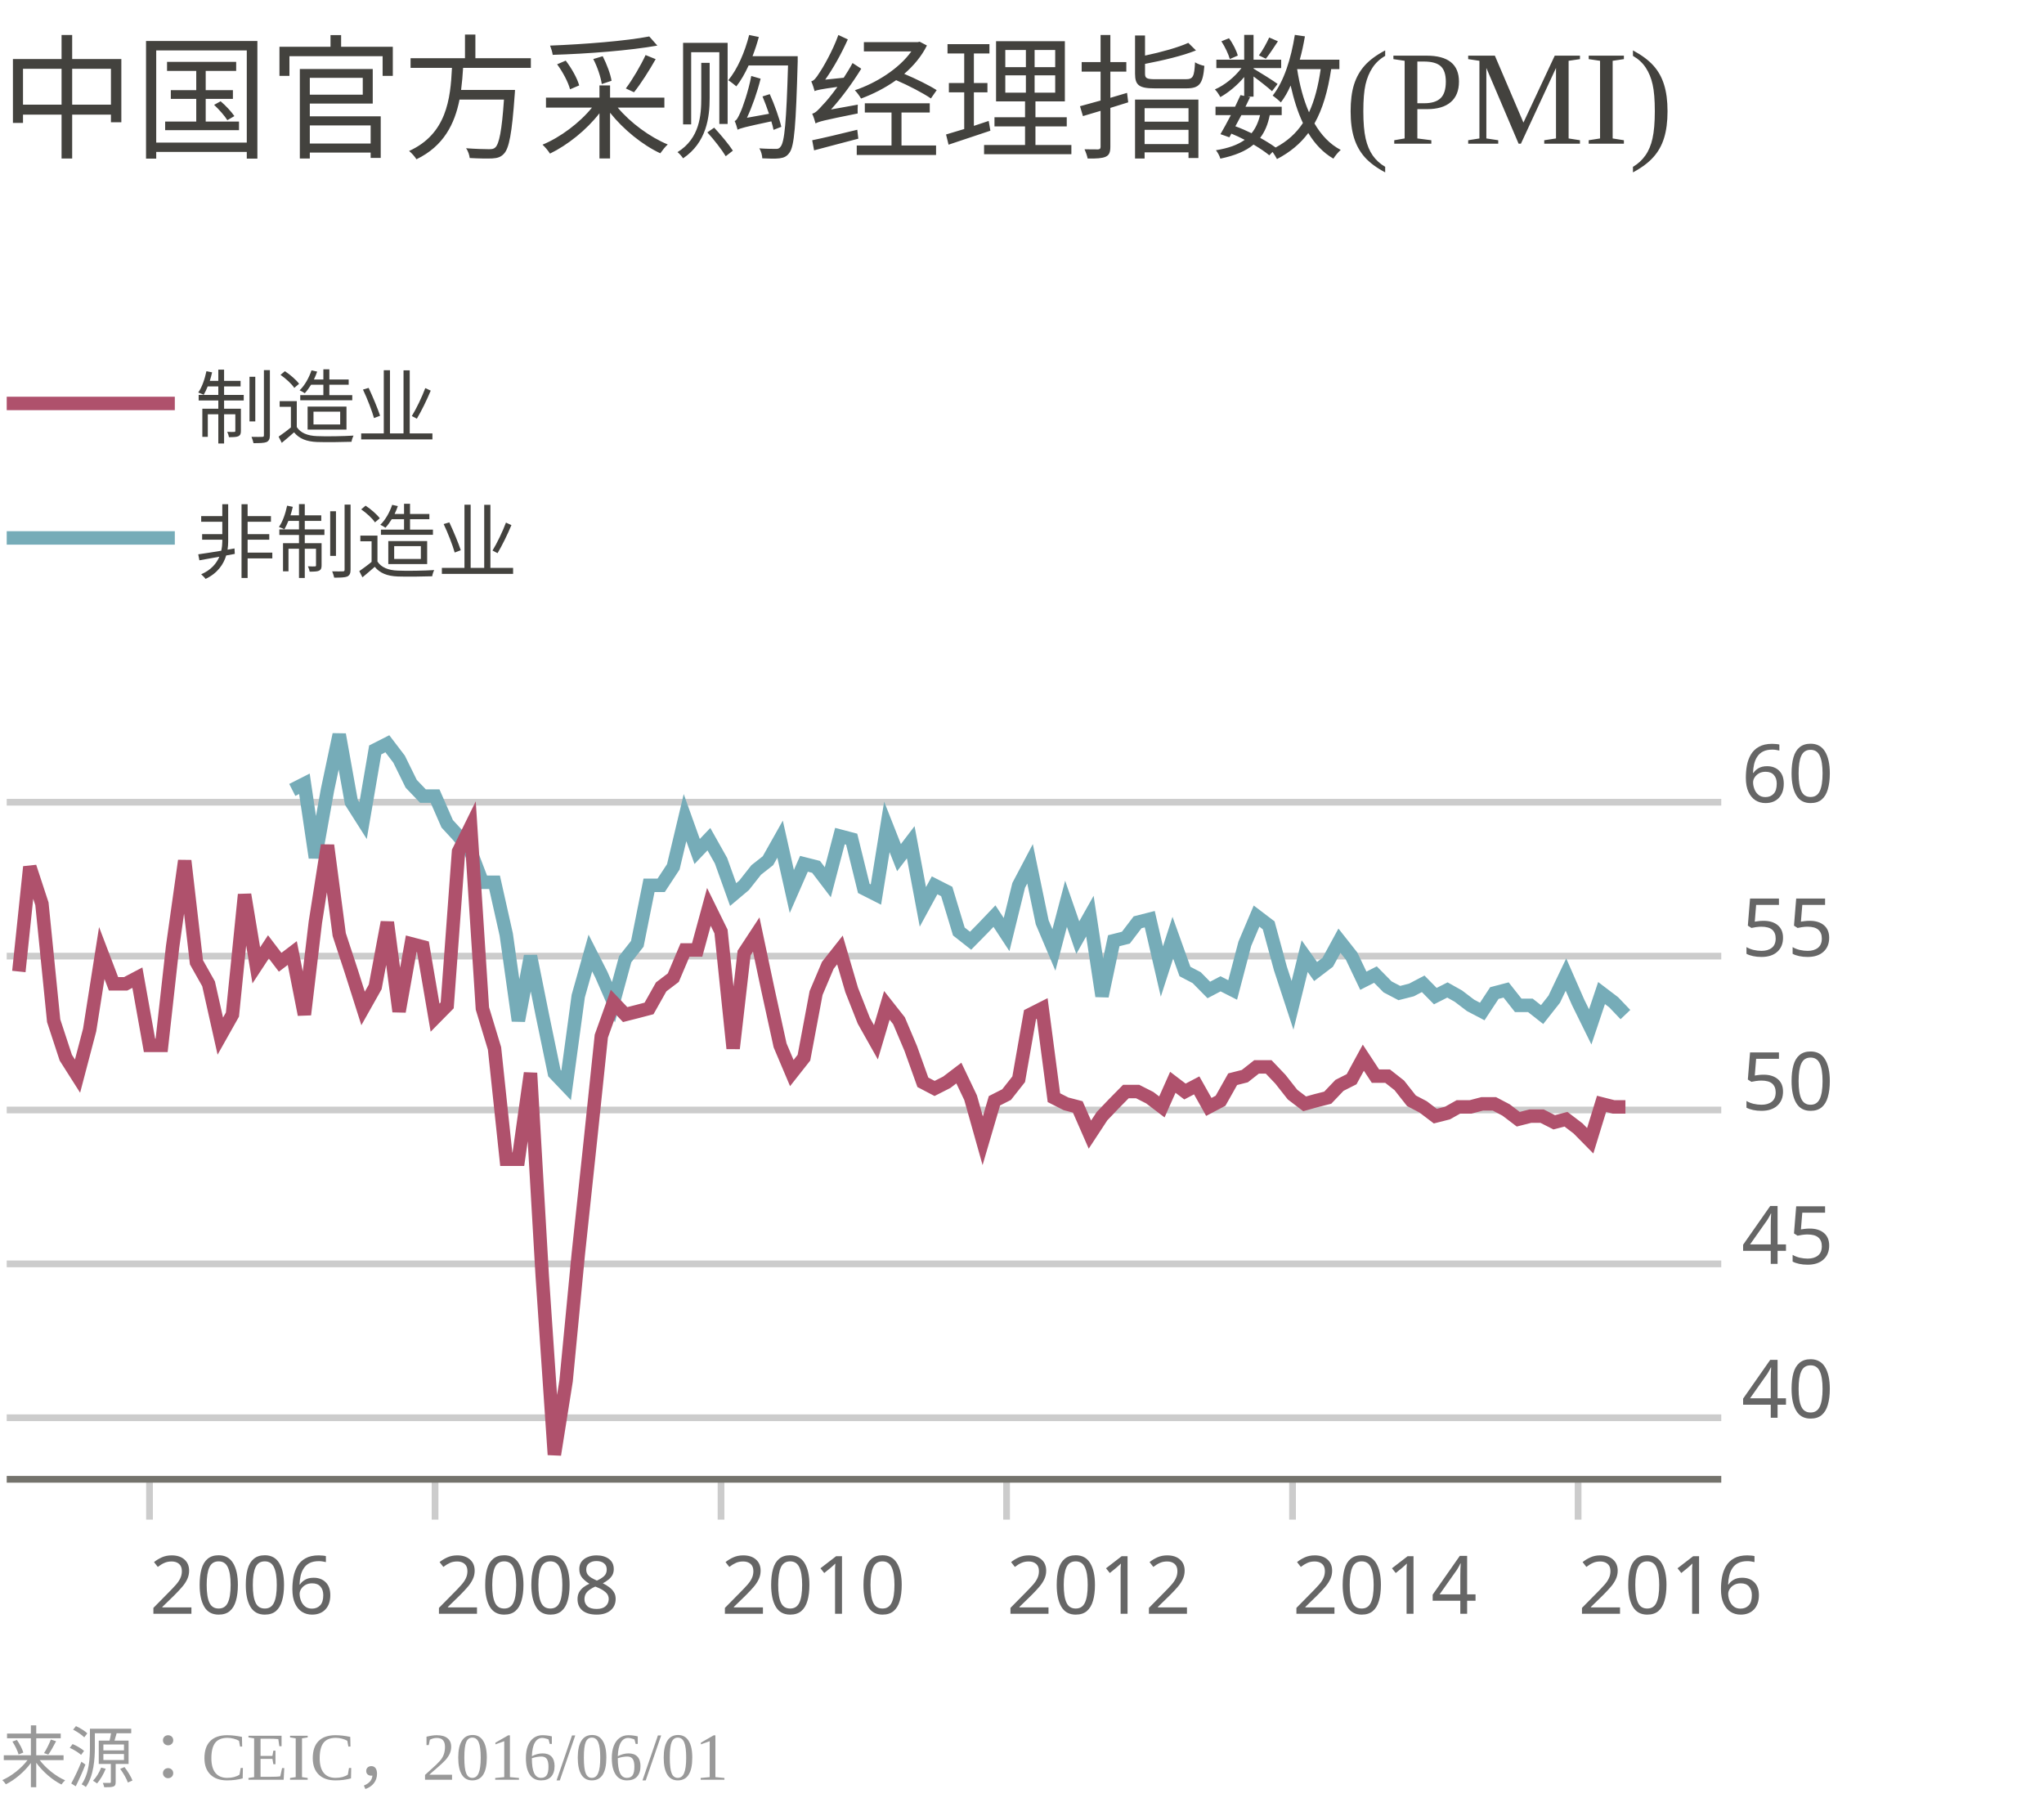
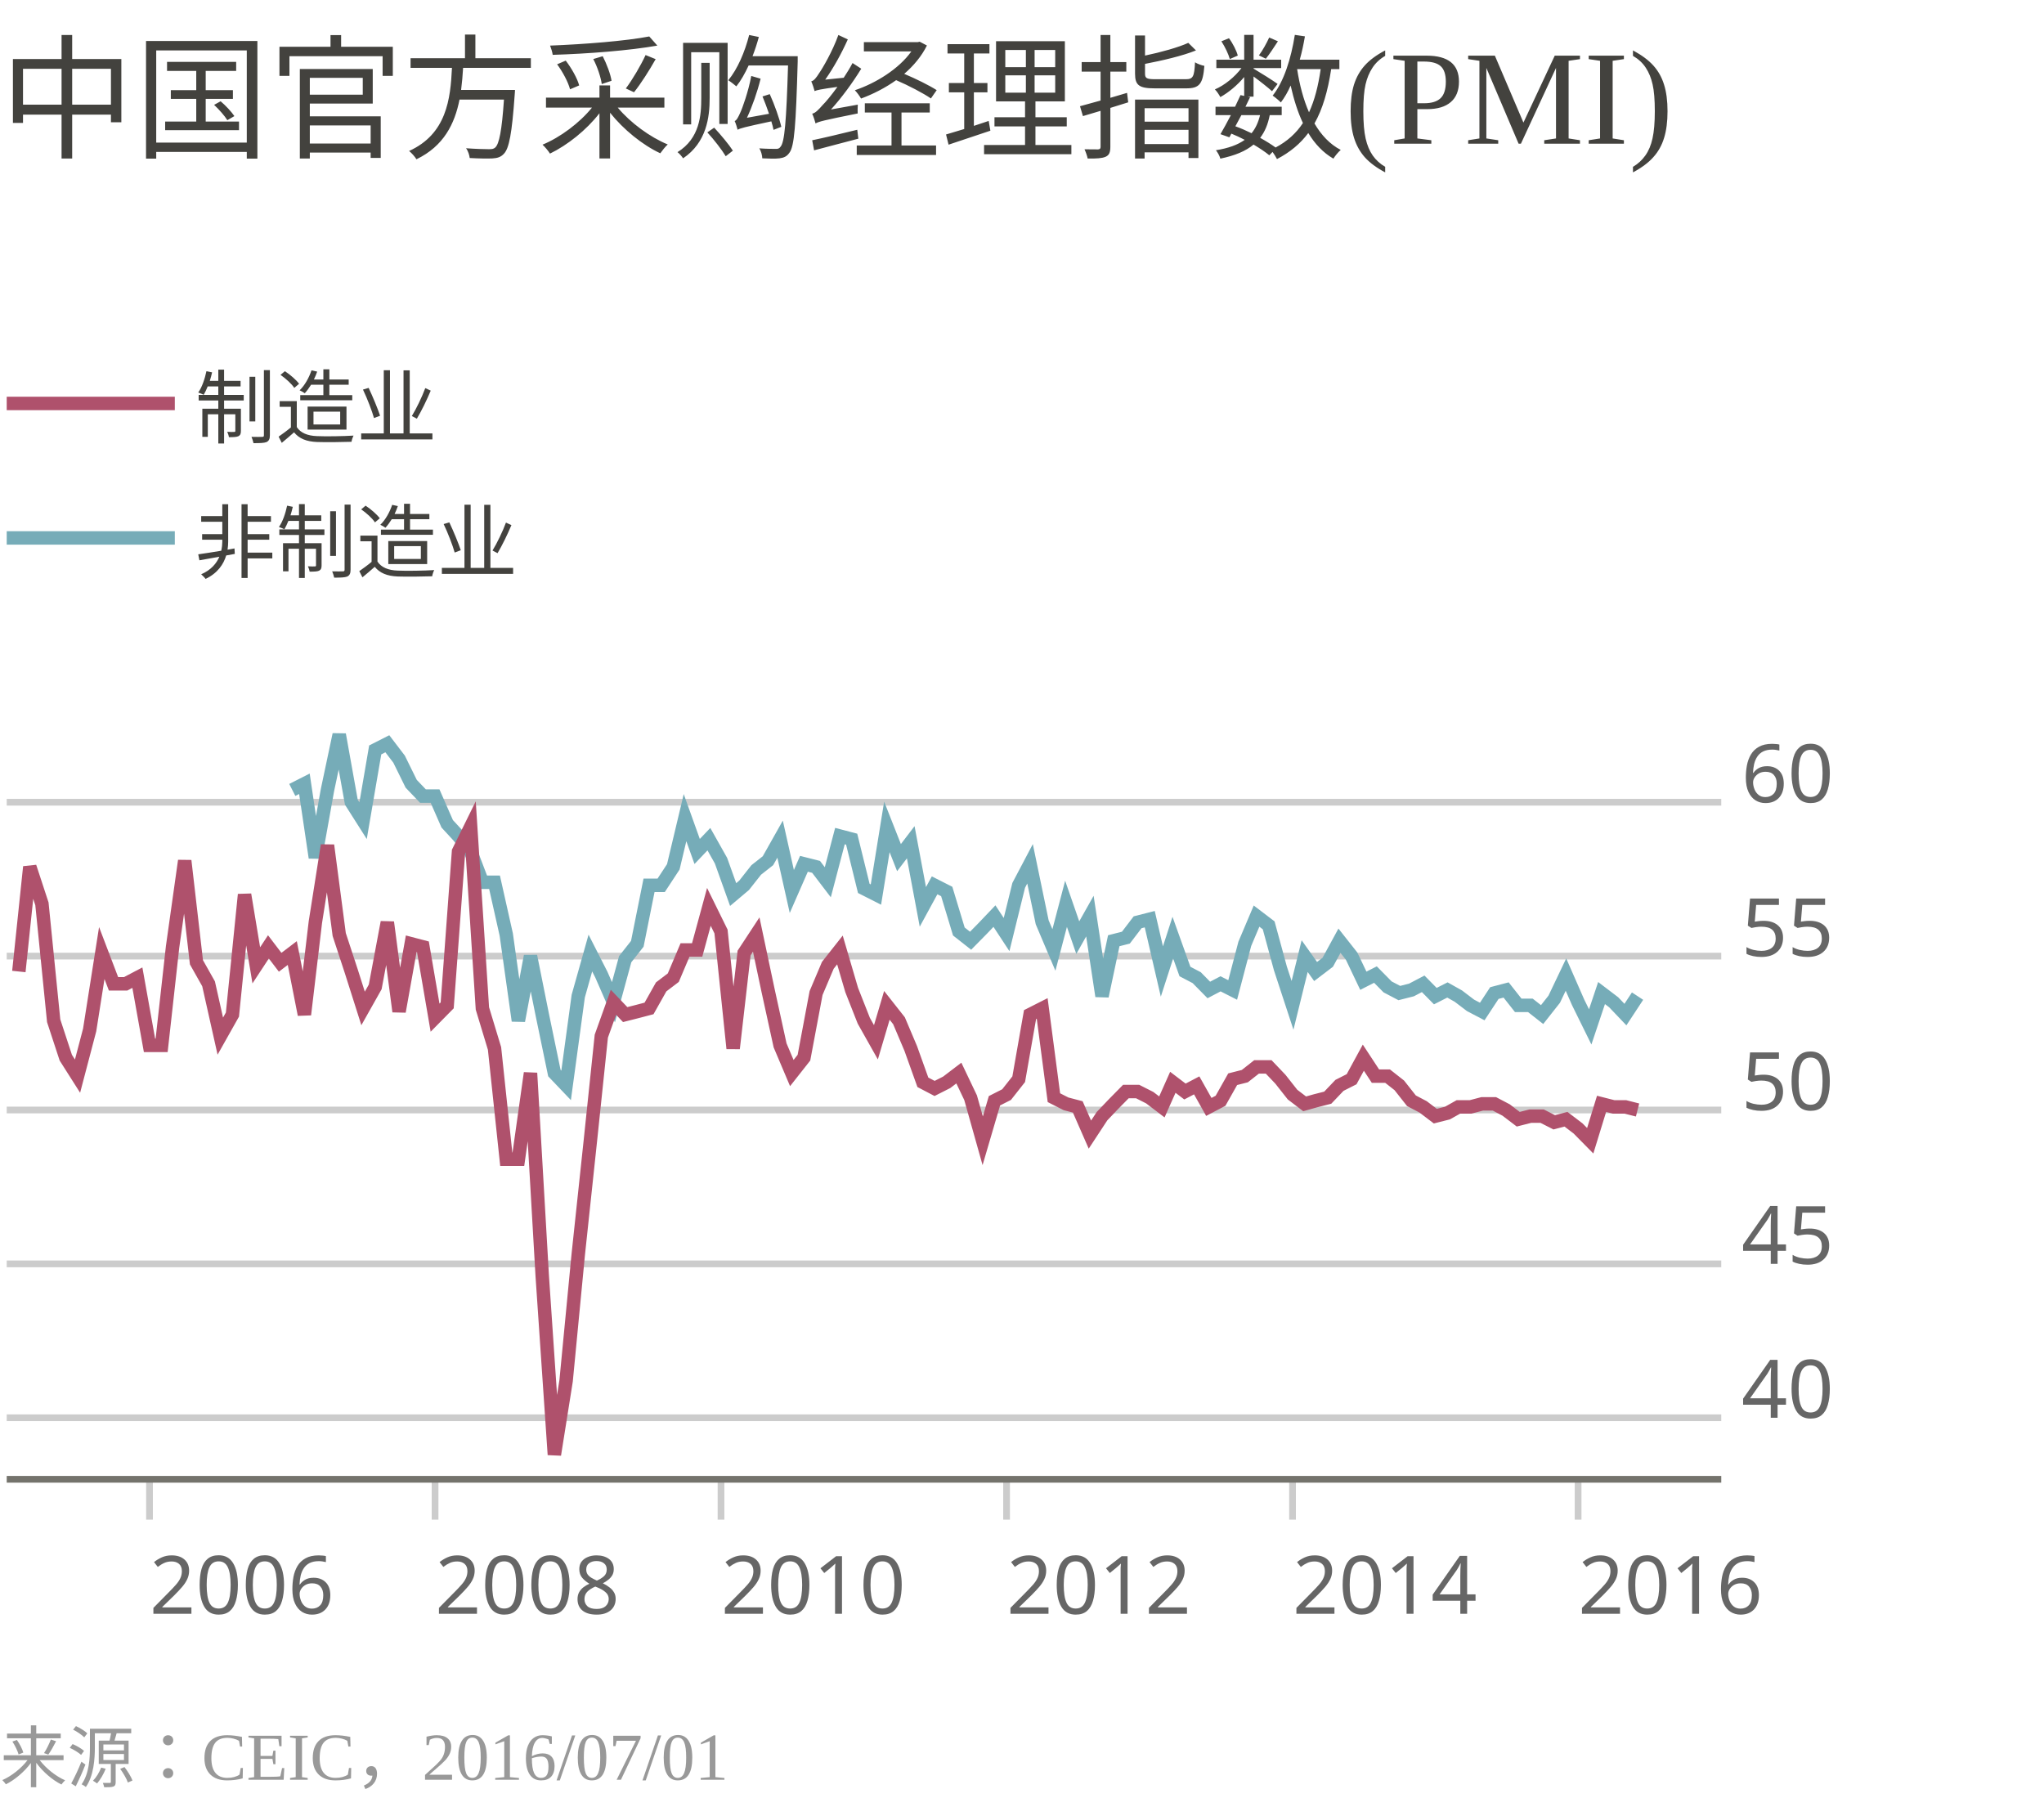
<svg xmlns="http://www.w3.org/2000/svg" viewBox="0 0 304 270">
  <text class="chart-title" fill="#43423e" font-size="20" y="22">中国官方采购经理指数(PMI)</text>
  <text class="chart-subtitle" fill="#43423e" font-size="15" y="42" />
-   <text class="chart-source" font-size="10" fill-opacity="0.4" y="265">来源：CEIC，2016/06/01</text>
+   <text class="chart-source" font-size="10" fill-opacity="0.4" y="265">来源：CEIC，2016/07/01</text>
  <g transform="translate(1,100)">
    <g transform="translate(0,120)" class="x axis">
      <g class="tick" style="" transform="translate(21.23546,0)">
        <line y2="6" x2="0" fill="none" stroke="#000" stroke-opacity="0.2" />
        <text dy="0" style="" y="20" x="0" font-family="MetricWeb,sans-serif" fill-opacity="0.6" font-size="12" text-anchor="start">2006</text>
      </g>
      <g class="tick" style="" transform="translate(63.70637,0)">
        <line y2="6" x2="0" fill="none" stroke="#000" stroke-opacity="0.2" />
        <text dy="0" style="" y="20" x="0" font-family="MetricWeb,sans-serif" fill-opacity="0.6" font-size="12" text-anchor="start">2008</text>
      </g>
      <g class="tick" style="" transform="translate(106.2355,0)">
        <line y2="6" x2="0" fill="none" stroke="#000" stroke-opacity="0.2" />
        <text dy="0" style="" y="20" x="0" font-family="MetricWeb,sans-serif" fill-opacity="0.6" font-size="12" text-anchor="start">2010</text>
      </g>
      <g class="tick" style="" transform="translate(148.7064,0)">
        <line y2="6" x2="0" fill="none" stroke="#000" stroke-opacity="0.2" />
        <text dy="0" style="" y="20" x="0" font-family="MetricWeb,sans-serif" fill-opacity="0.6" font-size="12" text-anchor="start">2012</text>
      </g>
      <g class="tick" style="" transform="translate(191.2355,0)">
        <line y2="6" x2="0" fill="none" stroke="#000" stroke-opacity="0.2" />
        <text dy="0" style="" y="20" x="0" font-family="MetricWeb,sans-serif" fill-opacity="0.6" font-size="12" text-anchor="start">2014</text>
      </g>
      <g class="tick" style="" transform="translate(233.7064,0)">
        <line y2="6" x2="0" fill="none" stroke="#000" stroke-opacity="0.2" />
        <text dy="0" style="" y="20" x="0" font-family="MetricWeb,sans-serif" fill-opacity="0.6" font-size="12" text-anchor="start">2016</text>
      </g>
      <path class="domain" d="M0,0V0H255V0" fill="none" stroke="#74736c" />
    </g>
    <g transform="translate(255,0)" class="y axis">
      <g class="tick" style="" transform="translate(0,110.8462)">
        <line x2="-255" y2="0" fill="none" stroke="#000" stroke-opacity="0.2" />
        <text dy="0" style="text-anchor: start;" x="3" y="0" font-family="MetricWeb,sans-serif" fill-opacity="0.6" font-size="12">40</text>
      </g>
      <g class="tick" style="" transform="translate(0,87.96154)">
        <line x2="-255" y2="0" fill="none" stroke="#000" stroke-opacity="0.2" />
        <text dy="0" style="text-anchor: start;" x="3" y="0" font-family="MetricWeb,sans-serif" fill-opacity="0.6" font-size="12">45</text>
      </g>
      <g class="tick" style="" transform="translate(0,65.07692)">
        <line x2="-255" y2="0" fill="none" stroke="#000" stroke-opacity="0.2" />
        <text dy="0" style="text-anchor: start;" x="3" y="0" font-family="MetricWeb,sans-serif" fill-opacity="0.6" font-size="12">50</text>
      </g>
      <g class="tick" style="" transform="translate(0,42.19231)">
        <line x2="-255" y2="0" fill="none" stroke="#000" stroke-opacity="0.2" />
        <text dy="0" style="text-anchor: start;" x="3" y="0" font-family="MetricWeb,sans-serif" fill-opacity="0.6" font-size="12">55</text>
      </g>
      <g class="tick" style="" transform="translate(0,19.30769)">
        <line x2="-255" y2="0" fill="none" stroke="#000" stroke-opacity="0.2" />
        <text dy="0" style="text-anchor: start;" x="3" y="0" font-family="MetricWeb,sans-serif" fill-opacity="0.6" font-size="12">60</text>
      </g>
      <path class="domain" d="M-255,1H0V120H-255" fill="none" stroke="#000" stroke-opacity="0" />
    </g>
    <g class="chart-key" transform="translate(0,-35)">
      <g class="key-element" transform="translate(0,0)">
        <text x="28" font-size="12" fill="#43423e">制造业</text>
        <line x1="0" x2="25" y1="-5" y2="-5" stroke-width="2" fill="none" stroke="#af516c" />
      </g>
      <g class="key-element" transform="translate(0,20)">
        <text x="28" font-size="12" fill="#43423e">非制造业</text>
        <line x1="0" x2="25" y1="-5" y2="-5" stroke-width="2" fill="none" stroke="#76acb8" />
      </g>
    </g>
    <g>
-       <path d="M42.471,17.477L44.274,16.562L45.903,27.546L47.707,17.477L49.452,9.238L51.256,19.308L53.001,22.054L54.805,11.527L56.608,10.612L58.354,12.9L60.157,16.562L61.903,18.392L63.706,18.392L65.51,22.512L67.197,24.342L69.001,26.631L70.746,31.208L72.55,31.208L74.295,38.988L76.099,51.804L77.902,42.192L79.648,50.888L81.451,59.585L83.196,61.415L85,48.142L86.804,41.735L88.433,44.938L90.236,49.058L91.982,42.65L93.785,40.362L95.53,31.665L97.334,31.665L99.138,28.919L100.883,21.596L102.687,26.631L104.432,24.8L106.235,28.004L108.039,33.038L109.668,31.665L111.472,29.377L113.217,28.004L115.021,24.8L116.766,32.581L118.569,28.462L120.373,28.919L122.118,31.208L123.922,24.342L125.667,24.8L127.471,32.123L129.274,33.038L130.903,22.969L132.707,27.546L134.452,25.258L136.256,34.869L138.001,31.665L139.805,32.581L141.608,38.531L143.354,39.904L145.157,38.073L146.903,36.242L148.706,38.988L150.51,31.665L152.197,28.462L154.001,37.158L155.746,41.277L157.55,34.412L159.295,39.446L161.099,36.242L162.902,48.142L164.648,39.904L166.451,39.446L168.196,37.158L170,36.7L171.804,44.481L173.433,39.446L175.236,44.481L176.982,45.396L178.785,47.227L180.53,46.312L182.334,47.227L184.138,40.362L185.883,36.242L187.687,37.615L189.432,44.023L191.235,49.515L193.039,42.192L194.668,44.481L196.472,43.108L198.217,39.904L200.021,42.192L201.766,45.854L203.569,44.938L205.373,46.769L207.118,47.685L208.922,47.227L210.667,46.312L212.471,48.142L214.274,47.227L215.903,48.142L217.707,49.515L219.452,50.431L221.256,47.685L223.001,47.227L224.805,49.515L226.608,49.515L228.354,50.888L230.157,48.6L231.903,44.938L233.706,49.058L235.51,52.719L237.197,47.685L239.001,49.058L240.746,50.888" stroke-width="2" fill="none" stroke="#76acb8" />
-       <path d="M1.804,44.481L3.433,28.919L5.236,34.412L6.982,51.804L8.785,57.296L10.53,60.042L12.334,53.177L14.138,41.735L15.883,46.312L17.687,46.312L19.432,45.396L21.235,55.465L23.039,55.465L24.668,40.819L26.472,28.004L28.217,43.108L30.021,46.312L31.766,54.092L33.569,50.888L35.373,33.038L37.118,43.565L38.922,40.819L40.667,43.108L42.471,41.735L44.274,50.888L45.903,37.158L47.707,25.715L49.452,38.988L51.256,44.481L53.001,49.973L54.805,46.769L56.608,37.158L58.354,50.431L60.157,40.362L61.903,40.819L63.706,51.346L65.51,49.515L67.197,26.631L69.001,22.969L70.746,49.973L72.55,55.923L74.295,72.4L76.099,72.4L77.902,59.585L79.648,89.792L81.451,116.338L83.196,105.354L85,86.588L86.804,69.654L88.433,54.092L90.236,49.058L91.982,50.888L93.785,50.431L95.53,49.973L97.334,46.769L99.138,45.396L100.883,41.277L102.687,41.277L104.432,34.869L106.235,38.531L108.039,55.923L109.668,41.735L111.472,38.988L113.217,47.227L115.021,55.465L116.766,59.585L118.569,57.296L120.373,47.685L122.118,43.565L123.922,41.277L125.667,47.227L127.471,51.804L129.274,55.008L130.903,49.515L132.707,51.804L134.452,55.923L136.256,60.958L138.001,61.873L139.805,60.958L141.608,59.585L143.354,63.246L145.157,69.654L146.903,63.704L148.706,62.788L150.51,60.5L152.197,50.888L154.001,49.973L155.746,63.246L157.55,64.162L159.295,64.619L161.099,68.738L162.902,65.992L164.648,64.162L166.451,62.331L168.196,62.331L170,63.246L171.804,64.619L173.433,60.958L175.236,62.331L176.982,61.415L178.785,64.619L180.53,63.704L182.334,60.5L184.138,60.042L185.883,58.669L187.687,58.669L189.432,60.5L191.235,62.788L193.039,64.162L194.668,63.704L196.472,63.246L198.217,61.415L200.021,60.5L201.766,57.296L203.569,60.042L205.373,60.042L207.118,61.415L208.922,63.704L210.667,64.619L212.471,65.992L214.274,65.535L215.903,64.619L217.707,64.619L219.452,64.162L221.256,64.162L223.001,65.077L224.805,66.45L226.608,65.992L228.354,65.992L230.157,66.908L231.903,66.45L233.706,67.823L235.51,69.654L237.197,64.162L239.001,64.619L240.746,64.619" stroke-width="2" fill="none" stroke="#af516c" />
+       <path d="M42.471,17.477L44.274,16.562L45.903,27.546L47.707,17.477L49.452,9.238L51.256,19.308L53.001,22.054L54.805,11.527L56.608,10.612L58.354,12.9L60.157,16.562L61.903,18.392L63.706,18.392L65.51,22.512L67.197,24.342L69.001,26.631L70.746,31.208L72.55,31.208L74.295,38.988L76.099,51.804L77.902,42.192L79.648,50.888L81.451,59.585L83.196,61.415L85,48.142L86.804,41.735L88.433,44.938L90.236,49.058L91.982,42.65L93.785,40.362L95.53,31.665L97.334,31.665L99.138,28.919L100.883,21.596L102.687,26.631L104.432,24.8L106.235,28.004L108.039,33.038L109.668,31.665L111.472,29.377L113.217,28.004L115.021,24.8L116.766,32.581L118.569,28.462L120.373,28.919L122.118,31.208L123.922,24.342L125.667,24.8L127.471,32.123L129.274,33.038L130.903,22.969L132.707,27.546L134.452,25.258L136.256,34.869L138.001,31.665L139.805,32.581L141.608,38.531L143.354,39.904L145.157,38.073L146.903,36.242L148.706,38.988L150.51,31.665L152.197,28.462L154.001,37.158L155.746,41.277L157.55,34.412L159.295,39.446L161.099,36.242L162.902,48.142L164.648,39.904L166.451,39.446L168.196,37.158L170,36.7L171.804,44.481L173.433,39.446L175.236,44.481L176.982,45.396L178.785,47.227L180.53,46.312L182.334,47.227L184.138,40.362L185.883,36.242L187.687,37.615L189.432,44.023L191.235,49.515L193.039,42.192L194.668,44.481L196.472,43.108L198.217,39.904L200.021,42.192L201.766,45.854L203.569,44.938L205.373,46.769L207.118,47.685L208.922,47.227L210.667,46.312L212.471,48.142L214.274,47.227L215.903,48.142L217.707,49.515L219.452,50.431L221.256,47.685L223.001,47.227L224.805,49.515L226.608,49.515L228.354,50.888L230.157,48.6L231.903,44.938L233.706,49.058L235.51,52.719L237.197,47.685L239.001,49.058L240.746,50.888L242.55,48.142" stroke-width="2" fill="none" stroke="#76acb8" />
+       <path d="M1.804,44.481L3.433,28.919L5.236,34.412L6.982,51.804L8.785,57.296L10.53,60.042L12.334,53.177L14.138,41.735L15.883,46.312L17.687,46.312L19.432,45.396L21.235,55.465L23.039,55.465L24.668,40.819L26.472,28.004L28.217,43.108L30.021,46.312L31.766,54.092L33.569,50.888L35.373,33.038L37.118,43.565L38.922,40.819L40.667,43.108L42.471,41.735L44.274,50.888L45.903,37.158L47.707,25.715L49.452,38.988L51.256,44.481L53.001,49.973L54.805,46.769L56.608,37.158L58.354,50.431L60.157,40.362L61.903,40.819L63.706,51.346L65.51,49.515L67.197,26.631L69.001,22.969L70.746,49.973L72.55,55.923L74.295,72.4L76.099,72.4L77.902,59.585L79.648,89.792L81.451,116.338L83.196,105.354L85,86.588L86.804,69.654L88.433,54.092L90.236,49.058L91.982,50.888L93.785,50.431L95.53,49.973L97.334,46.769L99.138,45.396L100.883,41.277L102.687,41.277L104.432,34.869L106.235,38.531L108.039,55.923L109.668,41.735L111.472,38.988L113.217,47.227L115.021,55.465L116.766,59.585L118.569,57.296L120.373,47.685L122.118,43.565L123.922,41.277L125.667,47.227L127.471,51.804L129.274,55.008L130.903,49.515L132.707,51.804L134.452,55.923L136.256,60.958L138.001,61.873L139.805,60.958L141.608,59.585L143.354,63.246L145.157,69.654L146.903,63.704L148.706,62.788L150.51,60.5L152.197,50.888L154.001,49.973L155.746,63.246L157.55,64.162L159.295,64.619L161.099,68.738L162.902,65.992L164.648,64.162L166.451,62.331L168.196,62.331L170,63.246L171.804,64.619L173.433,60.958L175.236,62.331L176.982,61.415L178.785,64.619L180.53,63.704L182.334,60.5L184.138,60.042L185.883,58.669L187.687,58.669L189.432,60.5L191.235,62.788L193.039,64.162L194.668,63.704L196.472,63.246L198.217,61.415L200.021,60.5L201.766,57.296L203.569,60.042L205.373,60.042L207.118,61.415L208.922,63.704L210.667,64.619L212.471,65.992L214.274,65.535L215.903,64.619L217.707,64.619L219.452,64.162L221.256,64.162L223.001,65.077L224.805,66.45L226.608,65.992L228.354,65.992L230.157,66.908L231.903,66.45L233.706,67.823L235.51,69.654L237.197,64.162L239.001,64.619L240.746,64.619L242.55,65.077" stroke-width="2" fill="none" stroke="#af516c" />
    </g>
  </g>
</svg>
